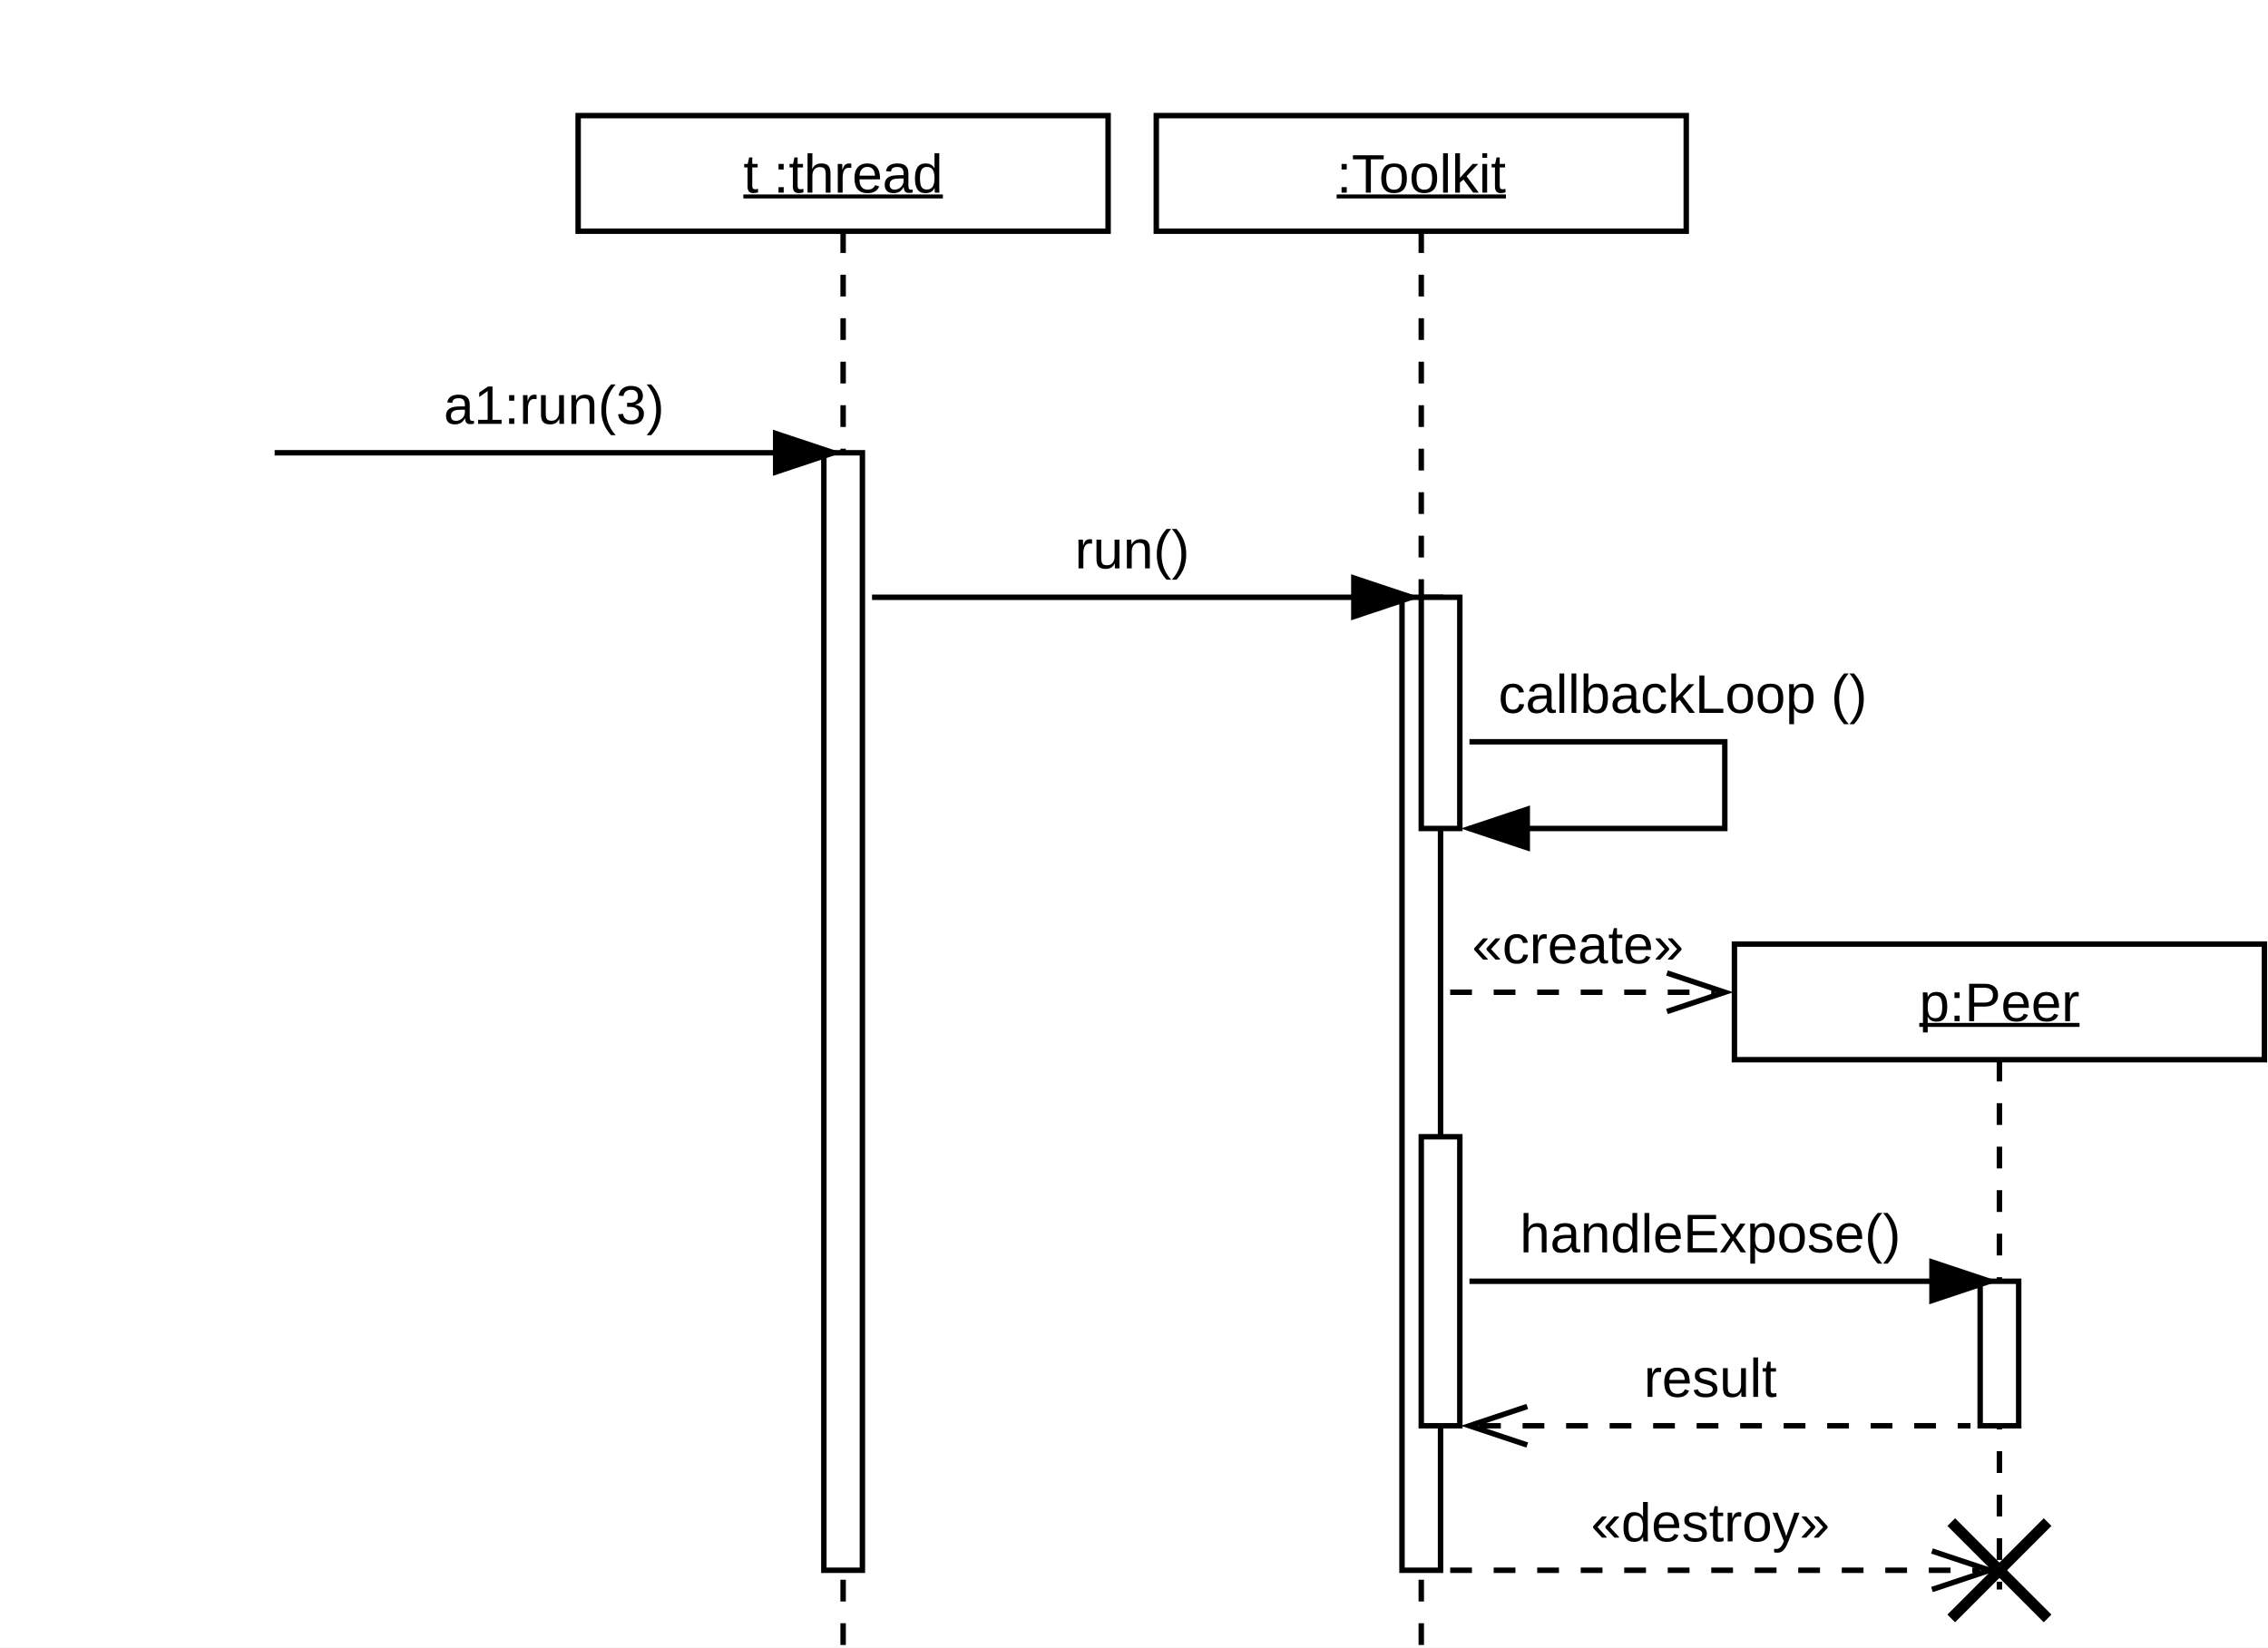
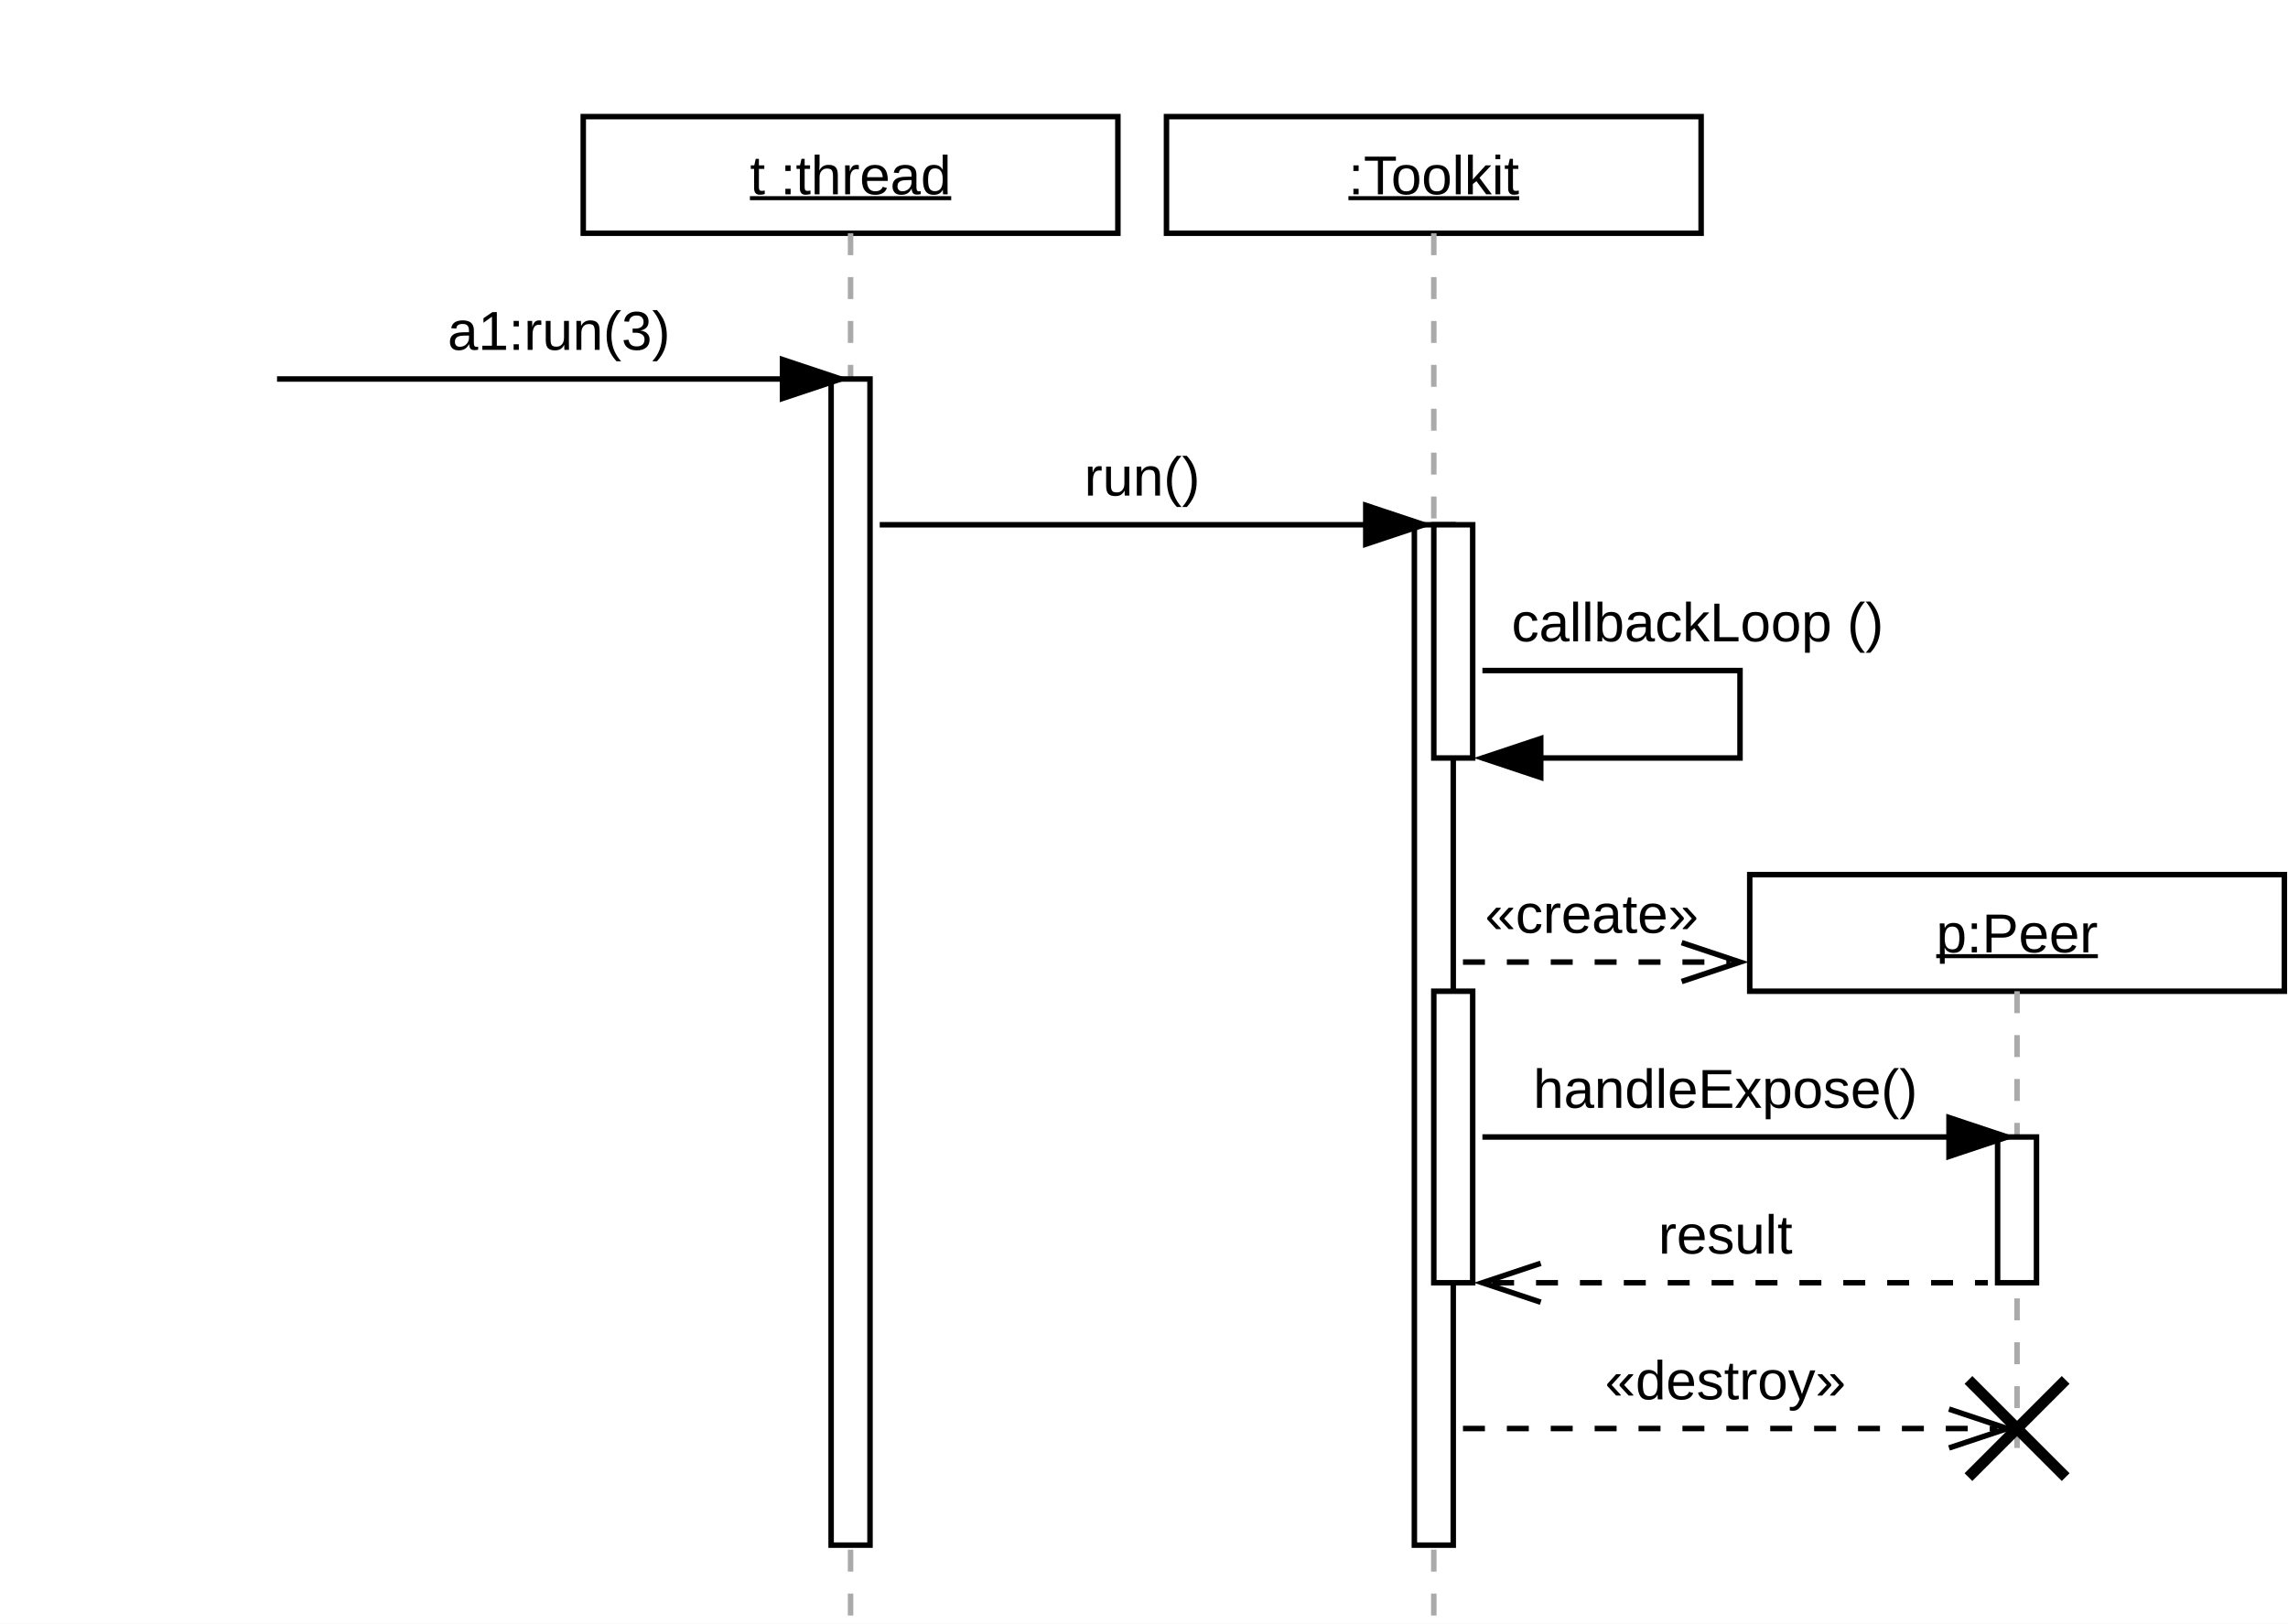
- <svg xmlns="http://www.w3.org/2000/svg" baseProfile="full" height="303px" version="1.1" width="417px">
+ <svg xmlns="http://www.w3.org/2000/svg" baseProfile="full" height="296px" version="1.1" width="417px">
  <defs />
  <g id="shapes" transform="scale(1.0)">
    <rect fill="white" height="100%" width="100%" x="0" y="0" />
    <rect fill="white" height="21.26" stroke="black" stroke-width="1" width="97.441" x="106.299" y="21.26" />
    <text fill="black" font-family="Arial, Helvetica, sans-serif" font-size="10px" text-anchor="middle" text-decoration="underline" x="155.02" y="35.433">t :thread</text>
    <rect fill="white" height="21.26" stroke="black" stroke-width="1" width="97.441" x="212.598" y="21.26" />
    <text fill="black" font-family="Arial, Helvetica, sans-serif" font-size="10px" text-anchor="middle" text-decoration="underline" x="261.319" y="35.433">:Toolkit</text>
-     <rect fill="white" height="21.26" stroke="black" stroke-width="1" width="97.441" x="318.898" y="173.622" />
-     <text fill="black" font-family="Arial, Helvetica, sans-serif" font-size="10px" text-anchor="middle" text-decoration="underline" x="367.618" y="187.795">p:Peer</text>
-     <line stroke="black" stroke-dasharray="4" stroke-width="1" x1="367.618" x2="367.618" y1="194.882" y2="292.323" />
-     <line stroke="black" stroke-dasharray="4" stroke-width="1" x1="155.02" x2="155.02" y1="42.52" y2="302.953" />
-     <line stroke="black" stroke-dasharray="4" stroke-width="1" x1="261.319" x2="261.319" y1="42.52" y2="302.953" />
-     <rect fill="white" height="178.937" stroke="black" stroke-width="1" width="7.087" x="257.776" y="109.843" />
-     <rect fill="white" height="205.512" stroke="black" stroke-width="1" width="7.087" x="151.476" y="83.268" />
-     <rect fill="white" height="53.15" stroke="black" stroke-width="1" width="7.087" x="261.319" y="209.055" />
-     <rect fill="white" height="26.575" stroke="black" stroke-width="1" width="7.087" x="364.075" y="235.63" />
-     <rect fill="white" height="42.52" stroke="black" stroke-width="1" width="7.087" x="261.319" y="109.843" />
-     <text fill="black" font-family="Arial, Helvetica, sans-serif" font-size="10px" text-anchor="middle" x="101.87" y="77.953">a1:run(3)</text>
-     <line stroke="black" stroke-width="1" x1="50.492" x2="151.476" y1="83.268" y2="83.268" />
-     <polygon fill="black" points="142.618,86.811 153.248,83.268 142.618,79.724" stroke="black" />
-     <text fill="black" font-family="Arial, Helvetica, sans-serif" font-size="10px" text-anchor="middle" x="208.169" y="104.528">run()</text>
-     <line stroke="black" stroke-width="1" x1="160.335" x2="257.776" y1="109.843" y2="109.843" />
-     <polygon fill="black" points="248.917,113.386 259.547,109.843 248.917,106.299" stroke="black" />
-     <text fill="black" font-family="Arial, Helvetica, sans-serif" font-size="10px" x="275.492" y="131.102">callbackLoop ()</text>
-     <polyline fill="none" points="270.177,136.417 317.126,136.417 317.126,152.362 270.177,152.362" stroke="black" />
-     <polygon fill="black" points="280.807,155.906 270.177,152.362 280.807,148.819" stroke="black" />
-     <text fill="black" font-family="Arial, Helvetica, sans-serif" font-size="10px" text-anchor="middle" x="290.108" y="177.165">«create»</text>
-     <line stroke="black" stroke-dasharray="4" stroke-width="1" x1="266.634" x2="315.354" y1="182.48" y2="182.48" />
-     <polyline fill="none" points="306.496,186.024 317.126,182.48 306.496,178.937" stroke="black" />
-     <text fill="black" font-family="Arial, Helvetica, sans-serif" font-size="10px" text-anchor="middle" x="314.468" y="230.315">handleExpose()</text>
-     <line stroke="black" stroke-width="1" x1="270.177" x2="364.075" y1="235.63" y2="235.63" />
-     <polygon fill="black" points="355.217,239.173 365.846,235.63 355.217,232.087" stroke="black" />
-     <text fill="black" font-family="Arial, Helvetica, sans-serif" font-size="10px" text-anchor="middle" x="314.468" y="256.89">result</text>
-     <line stroke="black" stroke-dasharray="4" stroke-width="1" x1="271.949" x2="362.303" y1="262.205" y2="262.205" />
-     <polyline fill="none" points="280.807,265.748 270.177,262.205 280.807,258.661" stroke="black" />
-     <text fill="black" font-family="Arial, Helvetica, sans-serif" font-size="10px" text-anchor="middle" x="314.468" y="283.465">«destroy»</text>
-     <line stroke="black" stroke-dasharray="4" stroke-width="1" x1="266.634" x2="364.075" y1="288.78" y2="288.78" />
-     <polyline fill="none" points="355.217,292.323 365.846,288.78 355.217,285.236" stroke="black" />
-     <line stroke="black" stroke-width="2" x1="358.76" x2="376.476" y1="297.638" y2="279.921" />
-     <line stroke="black" stroke-width="2" x1="358.76" x2="376.476" y1="279.921" y2="297.638" />
+     <rect fill="white" height="21.26" stroke="black" stroke-width="1" width="97.441" x="318.898" y="159.449" />
+     <text fill="black" font-family="Arial, Helvetica, sans-serif" font-size="10px" text-anchor="middle" text-decoration="underline" x="367.618" y="173.622">p:Peer</text>
+     <line stroke="#aaaaaa" stroke-dasharray="4" stroke-width="1" x1="367.618" x2="367.618" y1="180.709" y2="263.976" />
+     <line stroke="#aaaaaa" stroke-dasharray="4" stroke-width="1" x1="155.02" x2="155.02" y1="42.52" y2="295.866" />
+     <line stroke="#aaaaaa" stroke-dasharray="4" stroke-width="1" x1="261.319" x2="261.319" y1="42.52" y2="295.866" />
+     <rect fill="white" height="186.024" stroke="black" stroke-width="1" width="7.087" x="257.776" y="95.669" />
+     <rect fill="white" height="212.598" stroke="black" stroke-width="1" width="7.087" x="151.476" y="69.094" />
+     <rect fill="white" height="53.15" stroke="black" stroke-width="1" width="7.087" x="261.319" y="180.709" />
+     <rect fill="white" height="26.575" stroke="black" stroke-width="1" width="7.087" x="364.075" y="207.283" />
+     <rect fill="white" height="42.52" stroke="black" stroke-width="1" width="7.087" x="261.319" y="95.669" />
+     <text fill="black" font-family="Arial, Helvetica, sans-serif" font-size="10px" text-anchor="middle" x="101.87" y="63.78">a1:run(3)</text>
+     <line stroke="black" stroke-width="1" x1="50.492" x2="151.476" y1="69.094" y2="69.094" />
+     <polygon fill="black" points="142.618,72.638 153.248,69.094 142.618,65.551" stroke="black" />
+     <text fill="black" font-family="Arial, Helvetica, sans-serif" font-size="10px" text-anchor="middle" x="208.169" y="90.354">run()</text>
+     <line stroke="black" stroke-width="1" x1="160.335" x2="257.776" y1="95.669" y2="95.669" />
+     <polygon fill="black" points="248.917,99.213 259.547,95.669 248.917,92.126" stroke="black" />
+     <text fill="black" font-family="Arial, Helvetica, sans-serif" font-size="10px" text-anchor="start" x="275.492" y="116.929">callbackLoop ()</text>
+     <polyline fill="none" points="270.177,122.244 317.126,122.244 317.126,138.189 270.177,138.189" stroke="black" />
+     <polygon fill="black" points="280.807,141.732 270.177,138.189 280.807,134.646" stroke="black" />
+     <text fill="black" font-family="Arial, Helvetica, sans-serif" font-size="10px" text-anchor="middle" x="290.108" y="170.079">«create»</text>
+     <line stroke="black" stroke-dasharray="4" stroke-width="1" x1="266.634" x2="315.354" y1="175.394" y2="175.394" />
+     <polyline fill="none" points="306.496,178.937 317.126,175.394 306.496,171.85" stroke="black" />
+     <text fill="black" font-family="Arial, Helvetica, sans-serif" font-size="10px" text-anchor="middle" x="314.468" y="201.968">handleExpose()</text>
+     <line stroke="black" stroke-width="1" x1="270.177" x2="364.075" y1="207.283" y2="207.283" />
+     <polygon fill="black" points="355.217,210.827 365.846,207.283 355.217,203.74" stroke="black" />
+     <text fill="black" font-family="Arial, Helvetica, sans-serif" font-size="10px" text-anchor="middle" x="314.468" y="228.543">result</text>
+     <line stroke="black" stroke-dasharray="4" stroke-width="1" x1="271.949" x2="362.303" y1="233.858" y2="233.858" />
+     <polyline fill="none" points="280.807,237.402 270.177,233.858 280.807,230.315" stroke="black" />
+     <text fill="black" font-family="Arial, Helvetica, sans-serif" font-size="10px" text-anchor="middle" x="314.468" y="255.118">«destroy»</text>
+     <line stroke="black" stroke-dasharray="4" stroke-width="1" x1="266.634" x2="364.075" y1="260.433" y2="260.433" />
+     <polyline fill="none" points="355.217,263.976 365.846,260.433 355.217,256.89" stroke="black" />
+     <line stroke="black" stroke-width="2" x1="358.76" x2="376.476" y1="269.291" y2="251.575" />
+     <line stroke="black" stroke-width="2" x1="358.76" x2="376.476" y1="251.575" y2="269.291" />
  </g>
</svg>
